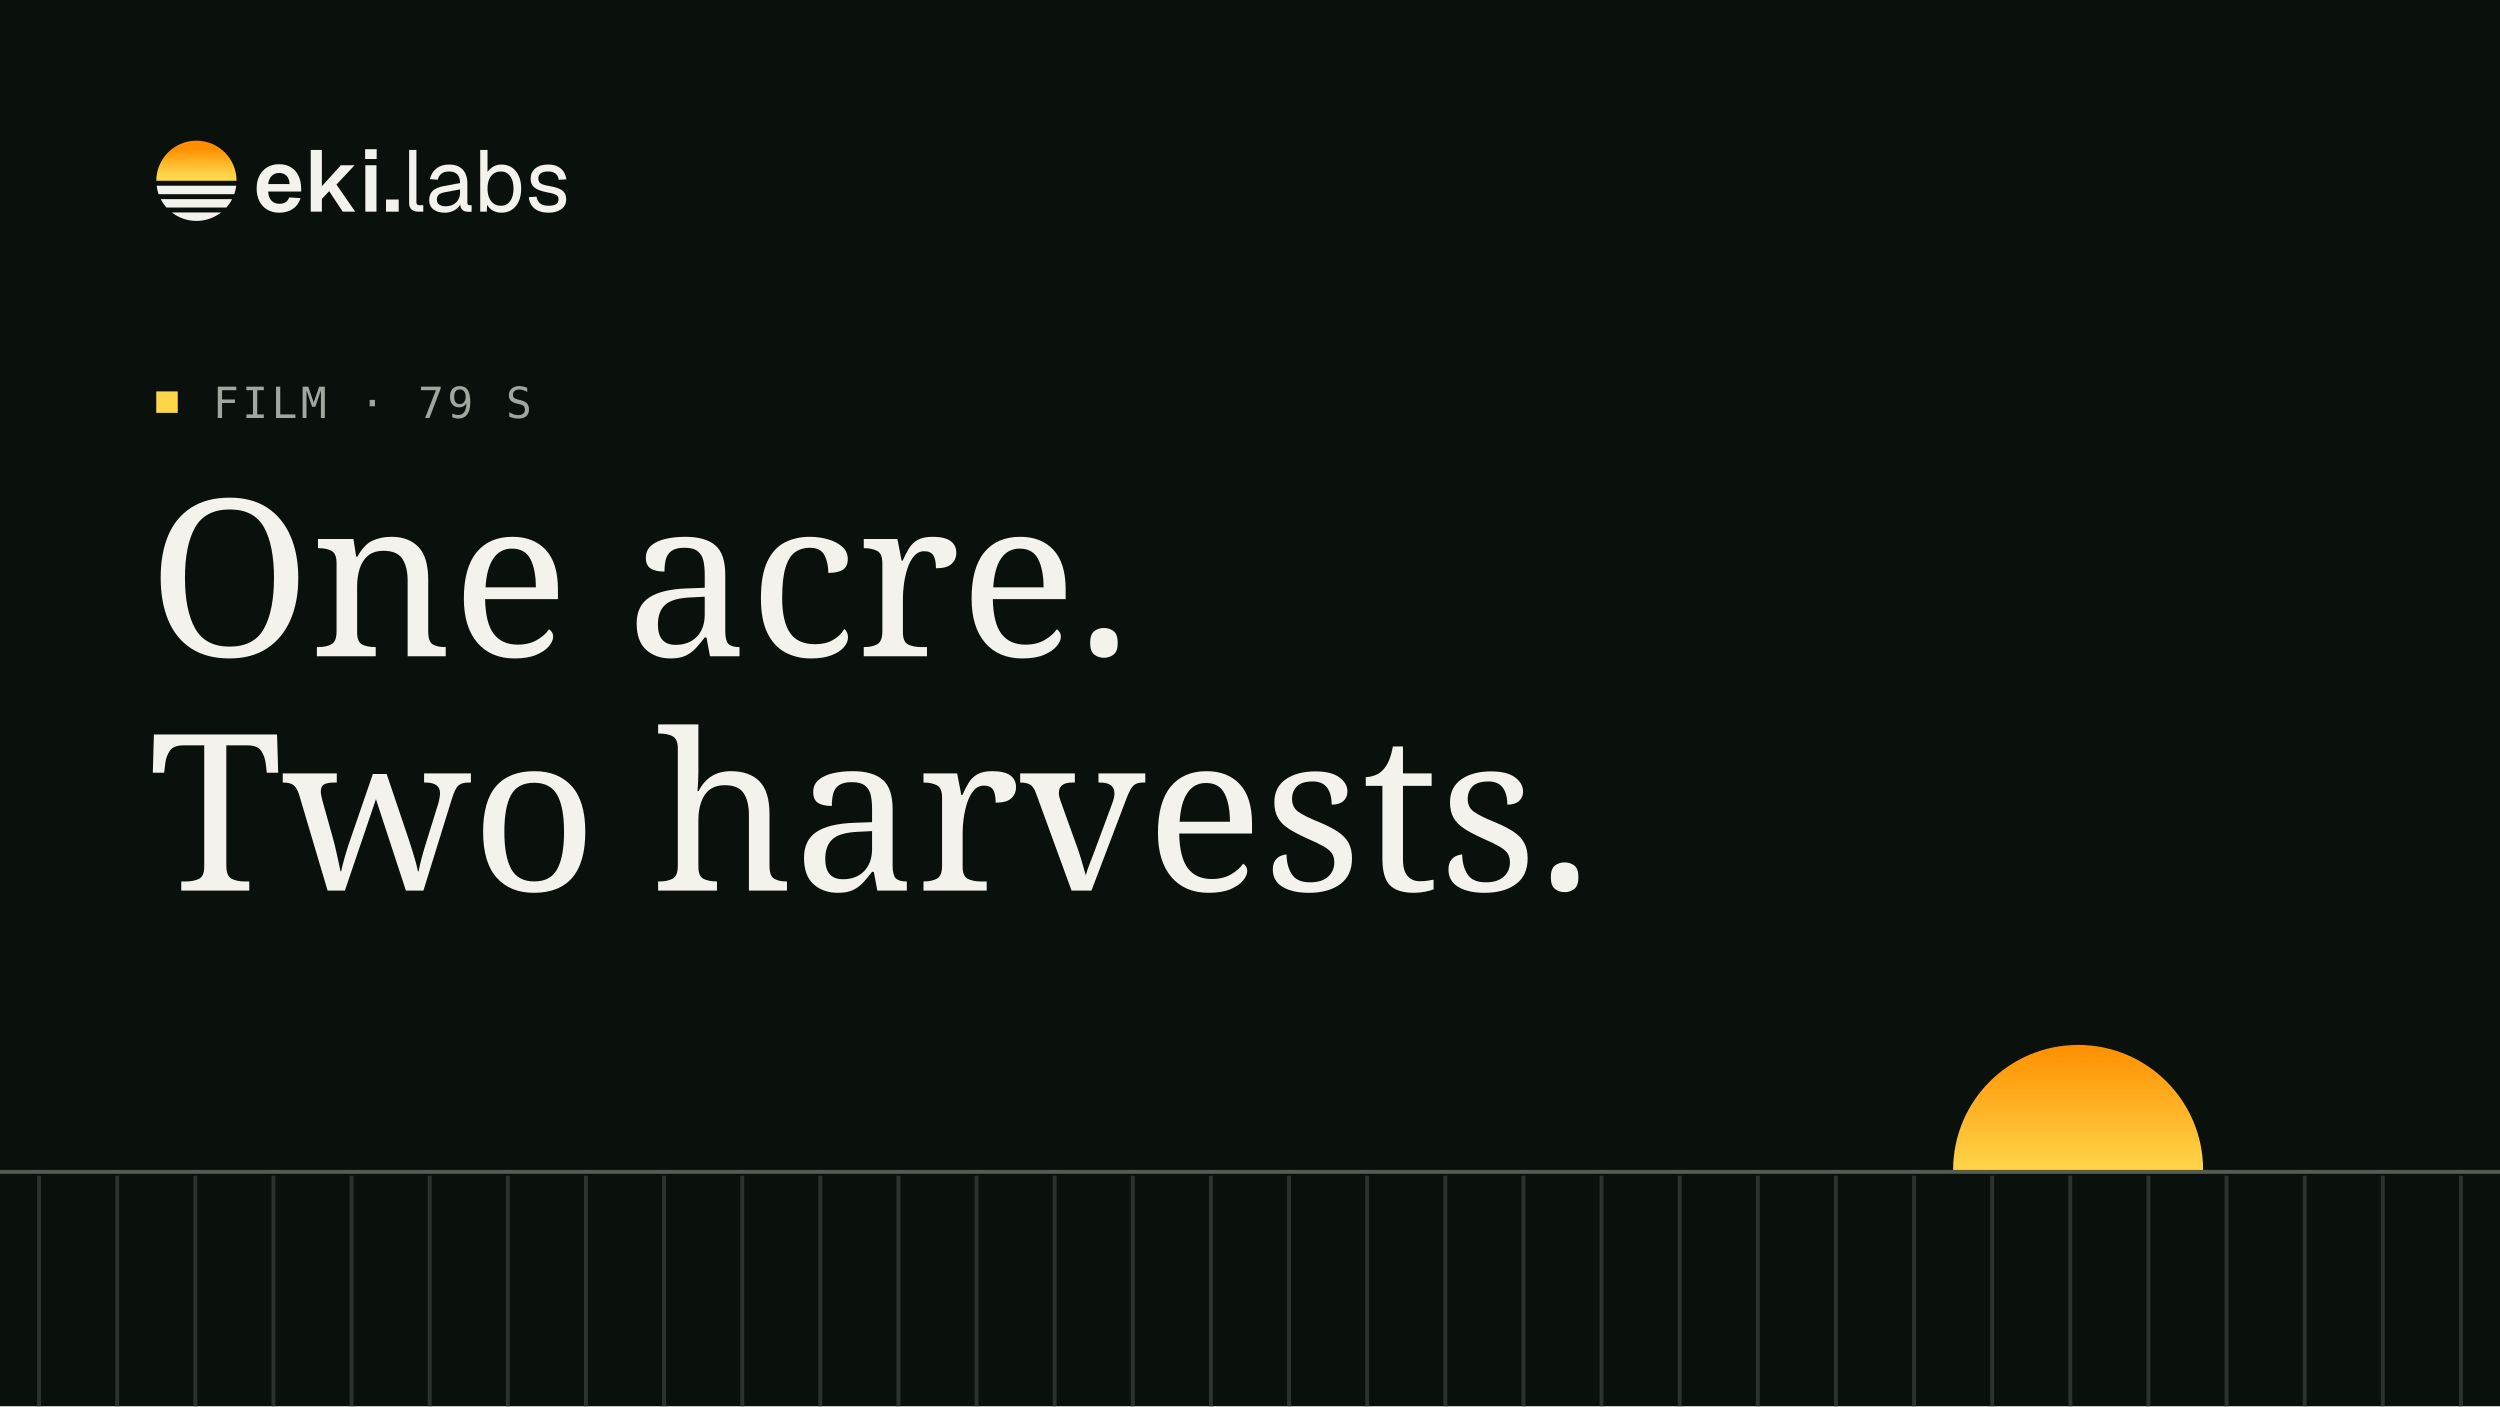
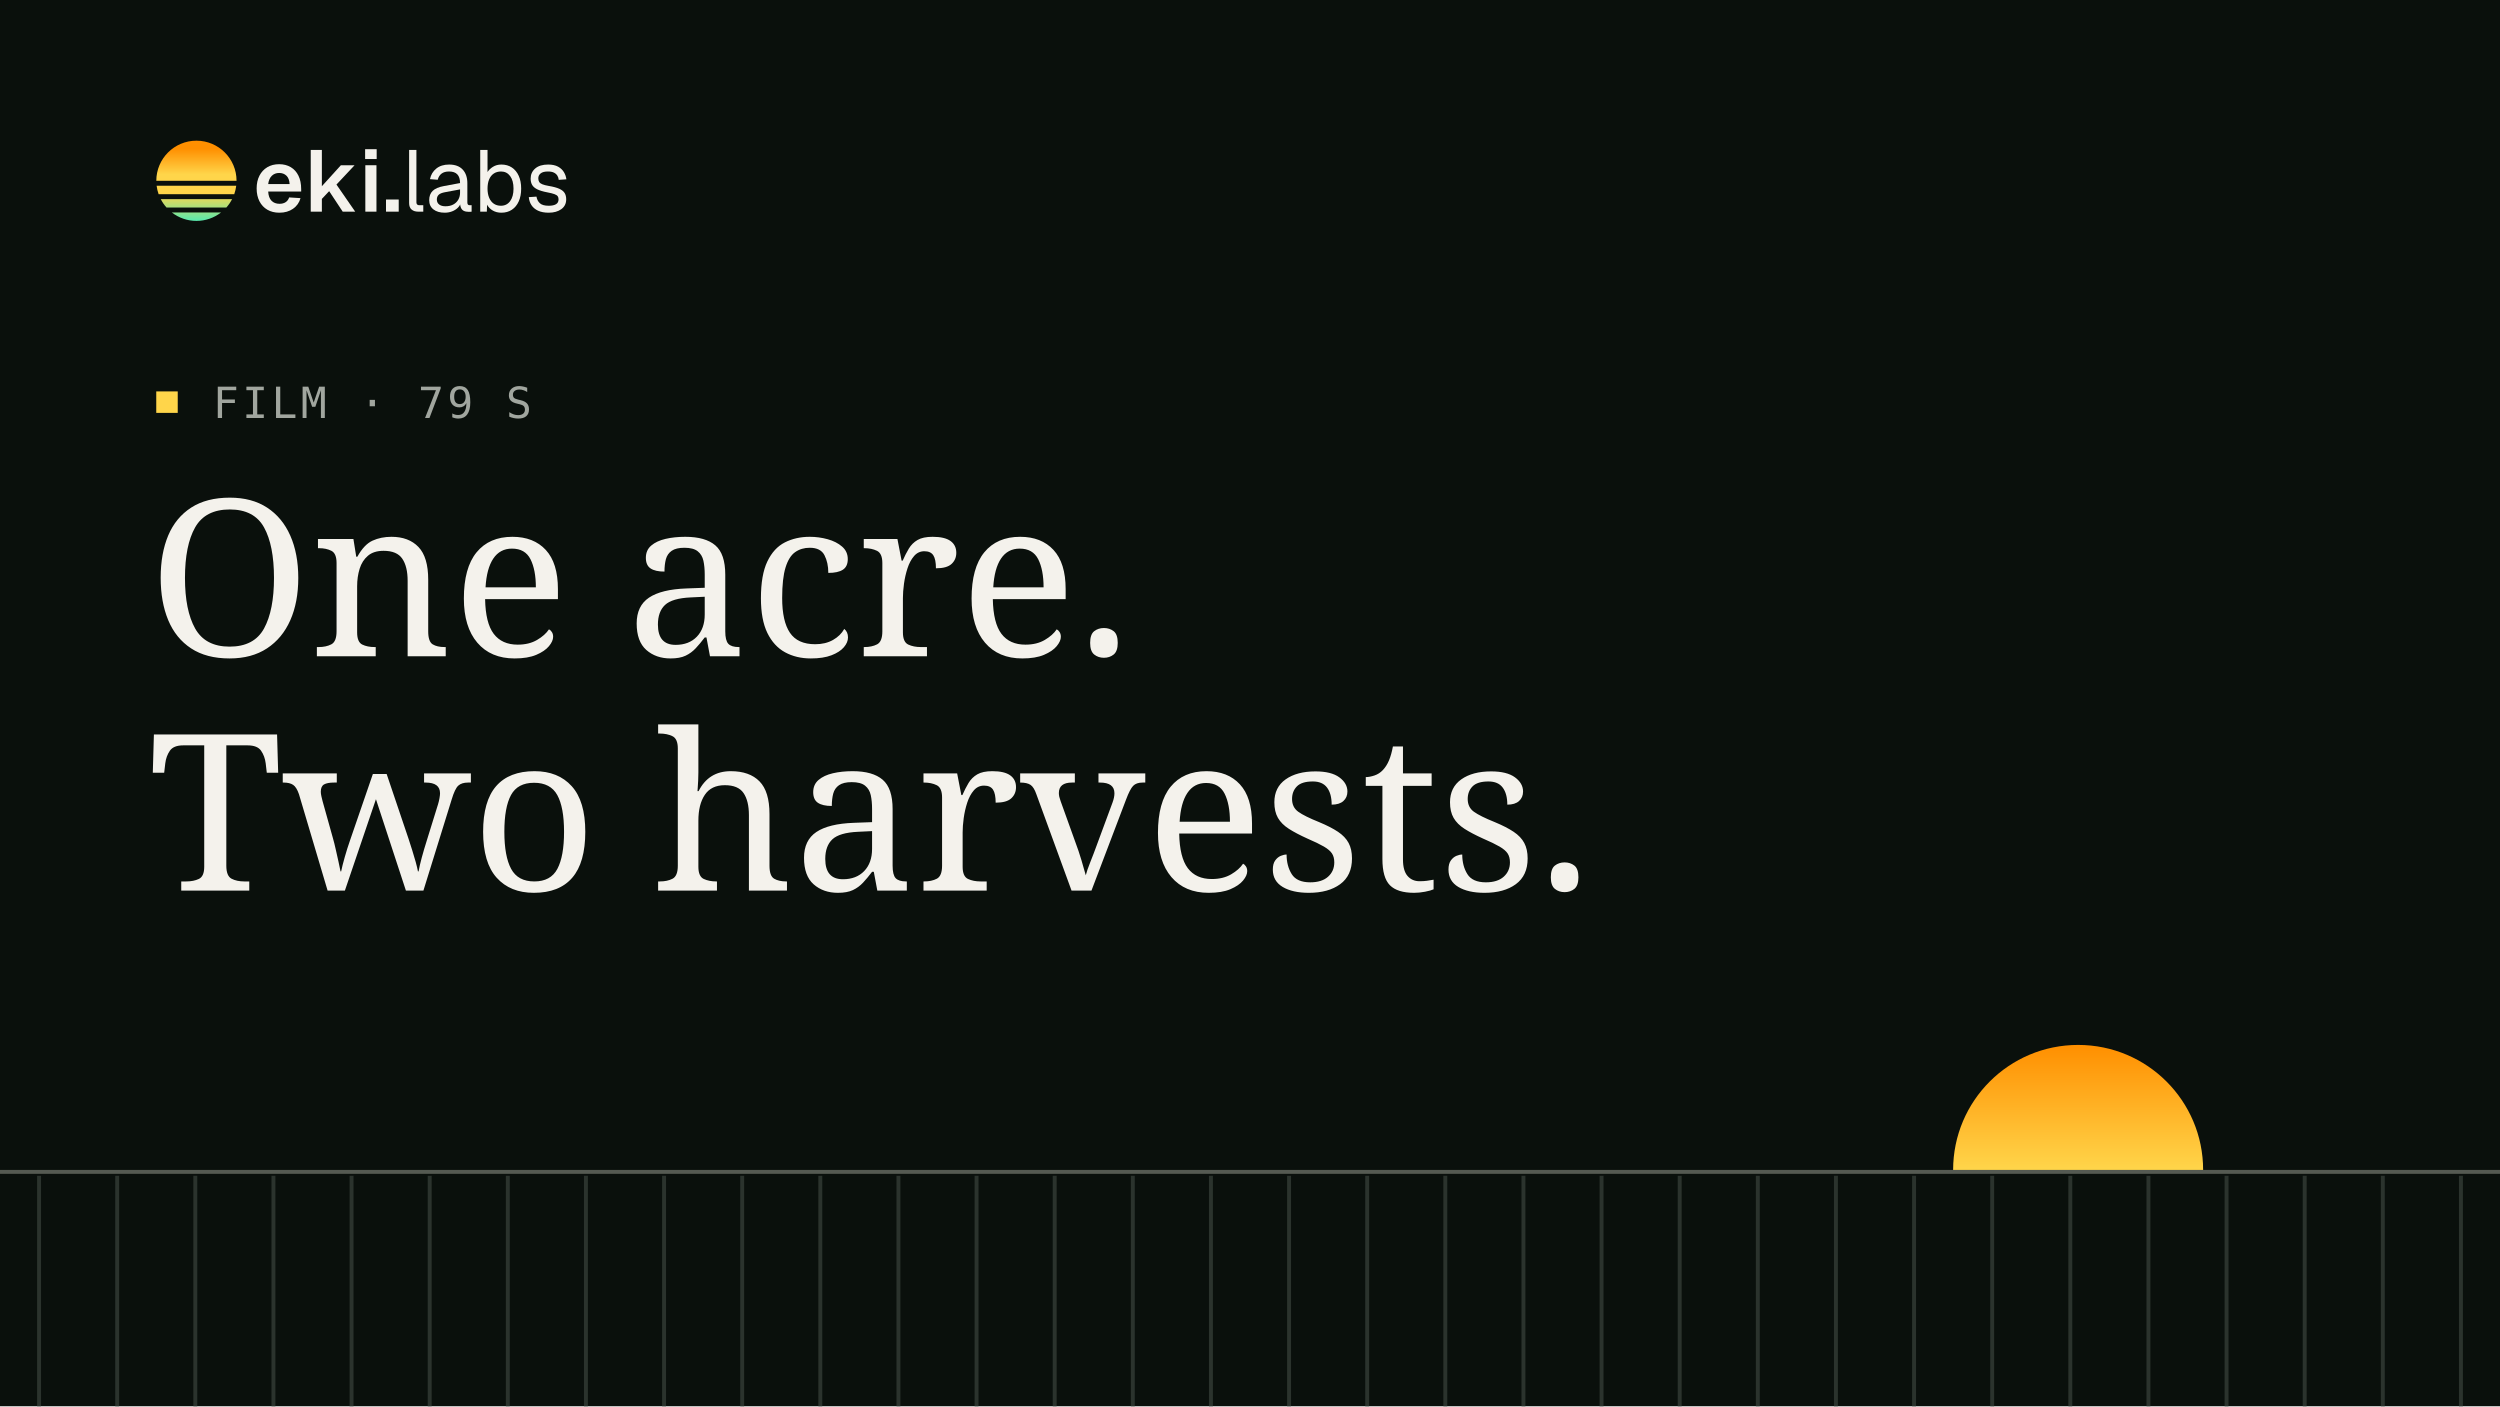
<svg xmlns="http://www.w3.org/2000/svg" width="1280" height="720" viewBox="0 0 1280 720">
  <rect width="1280" height="720" fill="#0A100C" />
  <rect x="19.0" y="602" width="2" height="118" fill="#2B332D" />
  <rect x="59.0" y="602" width="2" height="118" fill="#2B332D" />
  <rect x="99.0" y="602" width="2" height="118" fill="#2B332D" />
  <rect x="139.0" y="602" width="2" height="118" fill="#2B332D" />
  <rect x="179.0" y="602" width="2" height="118" fill="#2B332D" />
  <rect x="219.0" y="602" width="2" height="118" fill="#2B332D" />
  <rect x="259.0" y="602" width="2" height="118" fill="#2B332D" />
  <rect x="299.0" y="602" width="2" height="118" fill="#2B332D" />
  <rect x="339.0" y="602" width="2" height="118" fill="#2B332D" />
  <rect x="379.0" y="602" width="2" height="118" fill="#2B332D" />
  <rect x="419.0" y="602" width="2" height="118" fill="#2B332D" />
  <rect x="459.0" y="602" width="2" height="118" fill="#2B332D" />
  <rect x="499.0" y="602" width="2" height="118" fill="#2B332D" />
  <rect x="539.0" y="602" width="2" height="118" fill="#2B332D" />
  <rect x="579.0" y="602" width="2" height="118" fill="#2B332D" />
  <rect x="619.0" y="602" width="2" height="118" fill="#2B332D" />
  <rect x="659.0" y="602" width="2" height="118" fill="#2B332D" />
  <rect x="699.0" y="602" width="2" height="118" fill="#2B332D" />
  <rect x="739.0" y="602" width="2" height="118" fill="#2B332D" />
  <rect x="779.0" y="602" width="2" height="118" fill="#2B332D" />
  <rect x="819.0" y="602" width="2" height="118" fill="#2B332D" />
  <rect x="859.0" y="602" width="2" height="118" fill="#2B332D" />
  <rect x="899.0" y="602" width="2" height="118" fill="#2B332D" />
  <rect x="939.0" y="602" width="2" height="118" fill="#2B332D" />
  <rect x="979.0" y="602" width="2" height="118" fill="#2B332D" />
  <rect x="1019.0" y="602" width="2" height="118" fill="#2B332D" />
  <rect x="1059.0" y="602" width="2" height="118" fill="#2B332D" />
  <rect x="1099.0" y="602" width="2" height="118" fill="#2B332D" />
  <rect x="1139.0" y="602" width="2" height="118" fill="#2B332D" />
  <rect x="1179.0" y="602" width="2" height="118" fill="#2B332D" />
  <rect x="1219.0" y="602" width="2" height="118" fill="#2B332D" />
  <rect x="1259.0" y="602" width="2" height="118" fill="#2B332D" />
  <rect x="0" y="599.0" width="1280" height="2" fill="#555A52" />
  <defs>
    <linearGradient id="hs4" gradientUnits="userSpaceOnUse" x1="0" y1="535.0" x2="0" y2="599.0">
      <stop offset="0" stop-color="#FF8F00" />
      <stop offset="1" stop-color="#FFD54A" />
    </linearGradient>
  </defs>
  <path d="M1000 599.0A64 64 0 0 1 1128 599.0Z" fill="url(#hs4)" />
  <g transform="translate(80.03 108.37) scale(0.04451)">
    <defs>
-       <linearGradient id="eki-sun" gradientUnits="userSpaceOnUse" x1="0" y1="0" x2="0" y2="100">
+       <linearGradient id="eki-sun-full" gradientUnits="userSpaceOnUse" x1="0" y1="0" x2="0" y2="100">
        <stop offset="0" stop-color="#FF8F00" />
        <stop offset="0.1" stop-color="#FF8F00" />
        <stop offset="0.42" stop-color="#FFD54A" />
-         <stop offset="1" stop-color="#FFD54A" />
+         <stop offset="0.66" stop-color="#FFD54A" />
+         <stop offset="1" stop-color="#58E9AE" />
      </linearGradient>
    </defs>
    <g transform="translate(0 -816.5) scale(9.23)">
-       <path d="M0 50A50 50 0 0 1 100 50Z" fill="url(#eki-sun)" />
-       <path d="M0.38 56.14L99.62 56.14A50 50 0 0 1 97.14 66.67L2.86 66.67A50 50 0 0 1 0.38 56.14Z" fill="#F4F2EC" />
-       <path d="M5.51 72.81L94.49 72.81A50 50 0 0 1 87.27 83.33L12.73 83.33A50 50 0 0 1 5.51 72.81Z" fill="#F4F2EC" />
-       <path d="M19.31 89.47L80.69 89.47A50 50 0 0 1 50.00 100.00L50.00 100.00A50 50 0 0 1 19.31 89.47Z" fill="#F4F2EC" />
+       <path d="M0 50A50 50 0 0 1 100 50Z" fill="url(#eki-sun-full)" />
+       <path d="M0.38 56.14L99.62 56.14A50 50 0 0 1 97.14 66.67L2.86 66.67A50 50 0 0 1 0.38 56.14Z" fill="url(#eki-sun-full)" />
+       <path d="M5.51 72.81L94.49 72.81A50 50 0 0 1 87.27 83.33L12.73 83.33A50 50 0 0 1 5.51 72.81Z" fill="url(#eki-sun-full)" />
+       <path d="M19.31 89.47L80.69 89.47A50 50 0 0 1 50.00 100.00L50.00 100.00A50 50 0 0 1 19.31 89.47Z" fill="url(#eki-sun-full)" />
    </g>
    <g transform="translate(1115 0)">
      <path d="M300.6 12Q220.8 12 162.1 -22.4Q103.4 -56.8 71.3 -119.7Q39.2 -182.6 39.2 -267Q39.2 -351.4 71.3 -413.8Q103.4 -476.2 161.5 -511.1Q219.6 -546 298.2 -546Q374.4 -546 431.6 -511.9Q488.8 -477.8 520.1 -413.8Q551.4 -349.8 551.4 -260V-231.4H172Q175.8 -160.8 210.3 -125.6Q244.8 -90.4 302.2 -90.4Q345 -90.4 373.3 -109.5Q401.6 -128.6 413 -163.8L543.8 -155.6Q522.4 -78.2 457.7 -33.1Q393 12 300.6 12ZM172 -317.4H418.6Q414.6 -382.4 381.9 -413.8Q349.2 -445.2 298.2 -445.2Q246.8 -445.2 213.3 -412.3Q179.8 -379.4 172 -317.4Z" fill="#F4F2EC" />
      <path d="M661.4 0V-710H789.4V-292.6L1008.2 -534H1165.8L957.2 -311.8L1172.8 0H1029.2L873.4 -236L789.4 -146.8V0Z" fill="#F4F2EC" />
      <path d="M1289.4 0V-534H1417.4V0ZM1287 -605.4V-718.6H1419.8V-605.4Z" fill="#F4F2EC" />
      <path d="M1527.2 0V-139.8H1673.4V0Z" fill="#F4F2EC" />
      <path d="M1897 0Q1851 0 1822 -24Q1793 -48 1793 -100V-710H1877V-107Q1877 -91 1885.5 -82.5Q1894 -74 1910 -74H1956V0Z" fill="#F4F2EC" />
      <path d="M2203 12Q2121 12 2072.5 -26Q2024 -64 2024 -132Q2024 -200 2064 -239Q2104 -278 2191 -294L2379 -329Q2379 -396 2347.5 -429Q2316 -462 2253 -462Q2198 -462 2166 -437.5Q2134 -413 2122 -367L2033 -374Q2048 -449 2105.5 -495.5Q2163 -542 2253 -542Q2355 -542 2409 -484.5Q2463 -427 2463 -326V-107Q2463 -89 2469.5 -81.5Q2476 -74 2491 -74H2512V0Q2508 1 2499 1.5Q2490 2 2480 2Q2444 2 2421.5 -9.5Q2399 -21 2389 -45.5Q2379 -70 2379 -110L2389 -108Q2382 -74 2355 -46.5Q2328 -19 2288 -3.5Q2248 12 2203 12ZM2211 -62Q2264 -62 2301.5 -82.5Q2339 -103 2359 -138.5Q2379 -174 2379 -218V-256L2207 -224Q2153 -214 2132.5 -193.5Q2112 -173 2112 -140Q2112 -103 2138.5 -82.5Q2165 -62 2211 -62Z" fill="#F4F2EC" />
      <path d="M2854 12Q2799 12 2756 -12.5Q2713 -37 2690 -80L2687 0H2611V-710H2695V-456Q2715 -489 2757 -515.5Q2799 -542 2854 -542Q2924 -542 2975 -508Q3026 -474 3054 -412Q3082 -350 3082 -265Q3082 -180 3054 -118Q3026 -56 2975 -22Q2924 12 2854 12ZM2849 -68Q2916 -68 2955 -121Q2994 -174 2994 -265Q2994 -357 2955 -409.5Q2916 -462 2851 -462Q2802 -462 2767 -438.5Q2732 -415 2713.5 -371Q2695 -327 2695 -265Q2695 -205 2713.5 -160.5Q2732 -116 2766.5 -92Q2801 -68 2849 -68Z" fill="#F4F2EC" />
      <path d="M3399 12Q3326 12 3276.5 -11Q3227 -34 3200.5 -74.5Q3174 -115 3170 -167L3258 -173Q3266 -125 3297.5 -96.5Q3329 -68 3399 -68Q3453 -68 3482.5 -85.5Q3512 -103 3512 -142Q3512 -163 3502.5 -177Q3493 -191 3465 -201.5Q3437 -212 3383 -222Q3309 -236 3267 -257Q3225 -278 3208 -308Q3191 -338 3191 -380Q3191 -451 3243.5 -496.5Q3296 -542 3392 -542Q3462 -542 3506.5 -517.5Q3551 -493 3574 -454Q3597 -415 3602 -372L3514 -366Q3512 -391 3499 -413Q3486 -435 3460 -448.5Q3434 -462 3390 -462Q3333 -462 3306 -440Q3279 -418 3279 -384Q3279 -358 3289.5 -341.5Q3300 -325 3326.5 -314.5Q3353 -304 3399 -296Q3477 -283 3521 -263Q3565 -243 3582.5 -213.5Q3600 -184 3600 -142Q3600 -69 3543.5 -28.5Q3487 12 3399 12Z" fill="#F4F2EC" />
    </g>
  </g>
  <rect x="80" y="200.4" width="11" height="11" fill="#FFD54A" />
  <text x="109" y="214" font-family="'Geist Mono', Menlo, monospace" font-size="22" font-weight="500" fill="#A1A69F" text-anchor="start" letter-spacing="1.76">FILM · 79 S</text>
  <text x="76" y="336" font-family="'Zilla Slab', Georgia, serif" font-size="112" font-weight="400" fill="#F4F2EC" text-anchor="start">One acre.</text>
  <text x="76" y="456" font-family="'Zilla Slab', Georgia, serif" font-size="112" font-weight="400" fill="#F4F2EC" text-anchor="start">Two harvests.</text>
</svg>
